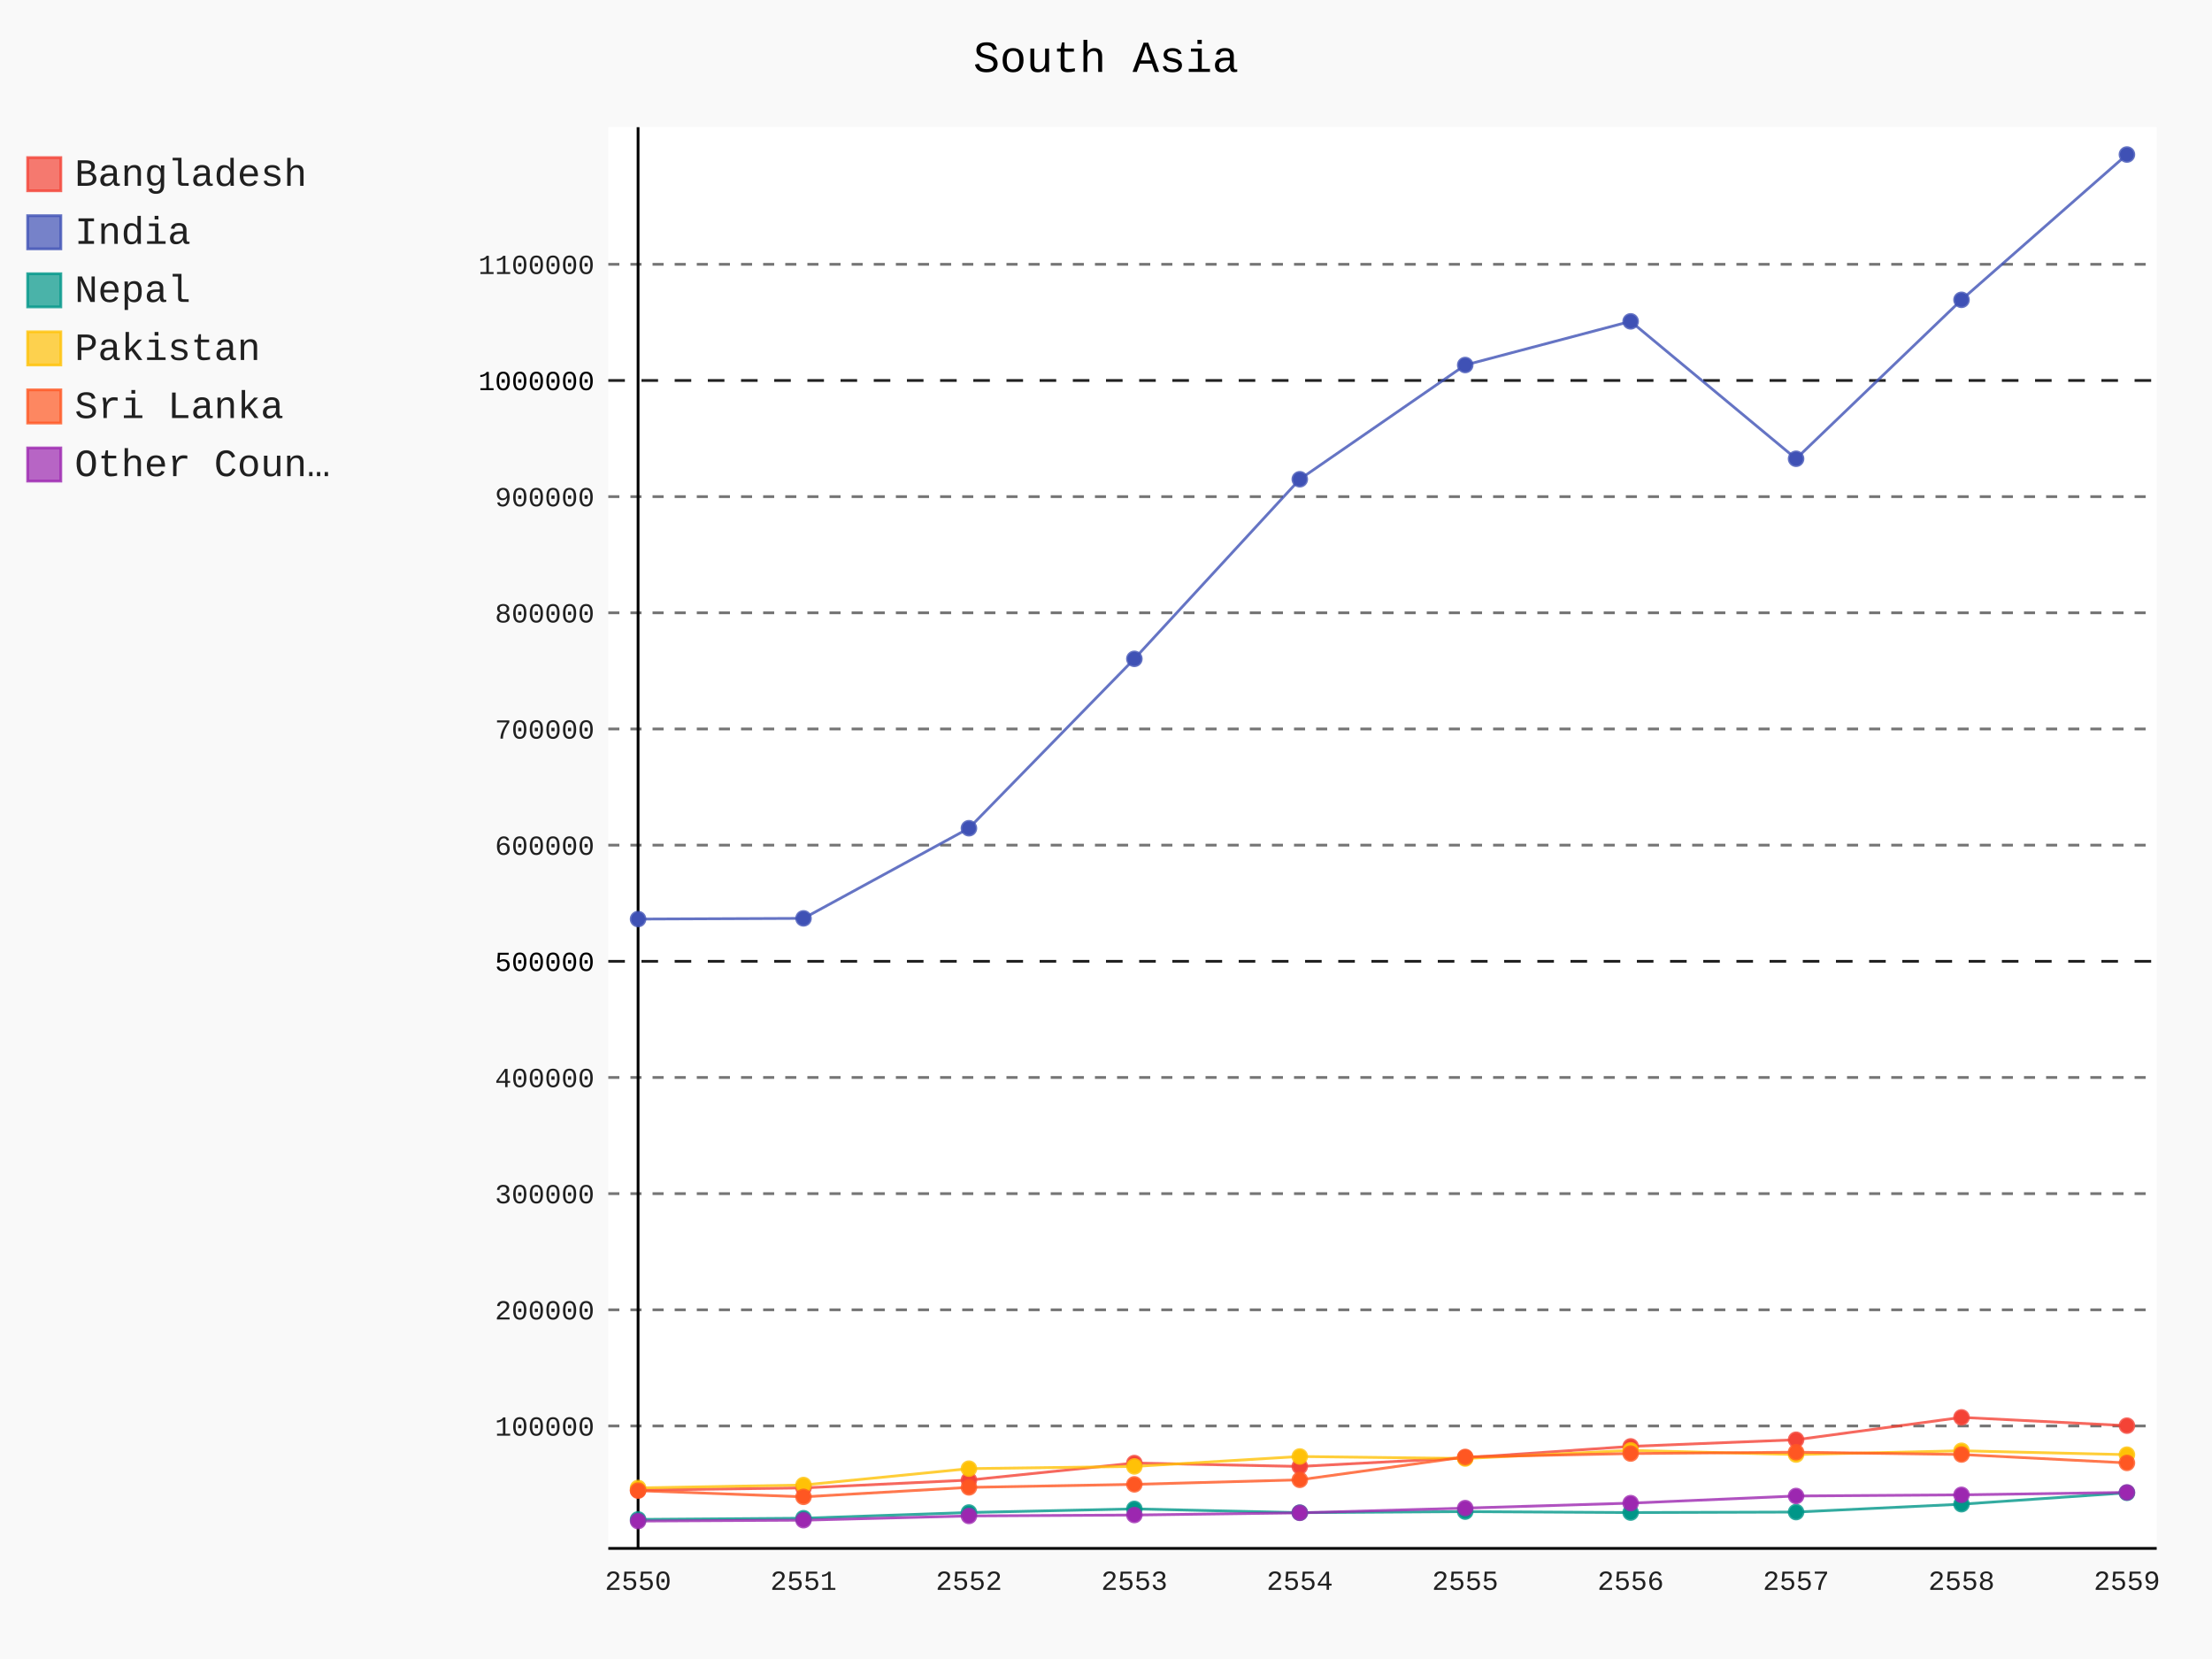
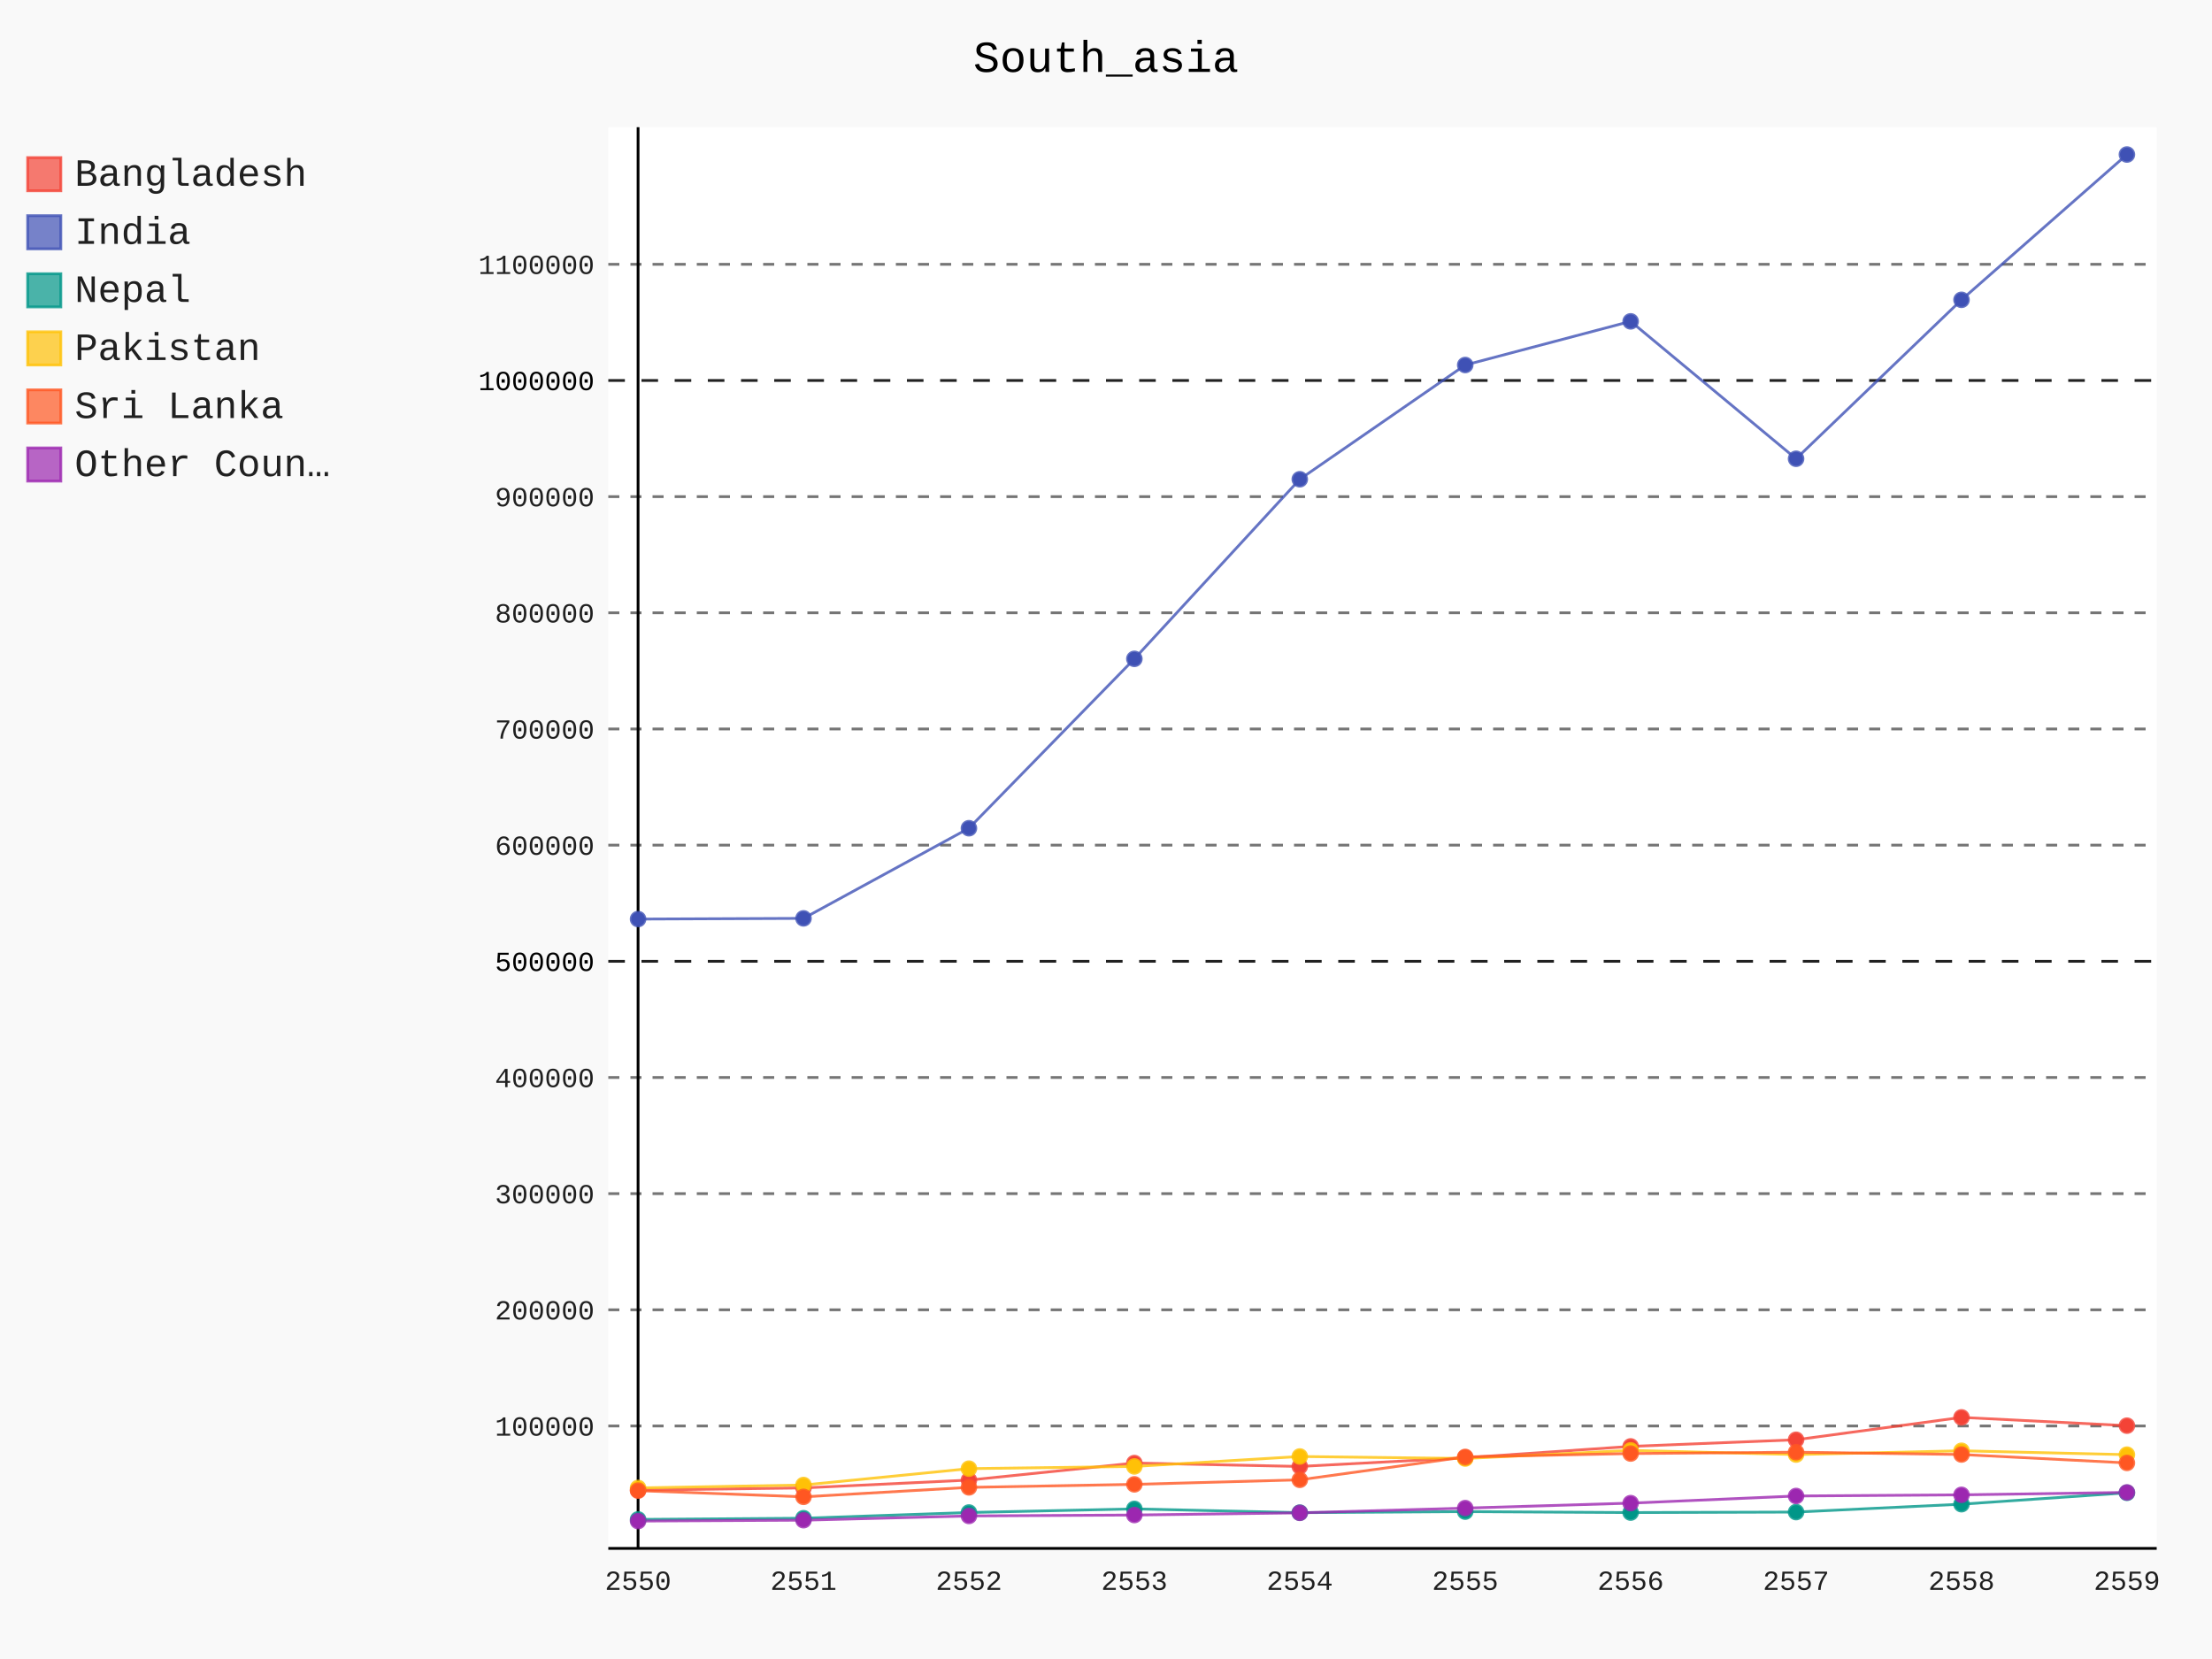
- <svg xmlns="http://www.w3.org/2000/svg" id="chart-e93bfde9-8276-47ac-8a42-afbb3a4332f7" class="pygal-chart" viewBox="0 0 800 600">
+ <svg xmlns="http://www.w3.org/2000/svg" id="chart-8c4292fe-6314-4db8-8e09-9c468b2470c1" class="pygal-chart" viewBox="0 0 800 600">
  <defs>
-     <style type="text/css">#chart-e93bfde9-8276-47ac-8a42-afbb3a4332f7{-webkit-user-select:none;-webkit-font-smoothing:antialiased;font-family:Consolas,"Liberation Mono",Menlo,Courier,monospace}#chart-e93bfde9-8276-47ac-8a42-afbb3a4332f7 .title{font-family:Consolas,"Liberation Mono",Menlo,Courier,monospace;font-size:16px}#chart-e93bfde9-8276-47ac-8a42-afbb3a4332f7 .legends .legend text{font-family:Consolas,"Liberation Mono",Menlo,Courier,monospace;font-size:14px}#chart-e93bfde9-8276-47ac-8a42-afbb3a4332f7 .axis text{font-family:Consolas,"Liberation Mono",Menlo,Courier,monospace;font-size:10px}#chart-e93bfde9-8276-47ac-8a42-afbb3a4332f7 .axis text.major{font-family:Consolas,"Liberation Mono",Menlo,Courier,monospace;font-size:10px}#chart-e93bfde9-8276-47ac-8a42-afbb3a4332f7 .text-overlay text.value{font-family:Consolas,"Liberation Mono",Menlo,Courier,monospace;font-size:16px}#chart-e93bfde9-8276-47ac-8a42-afbb3a4332f7 .text-overlay text.label{font-family:Consolas,"Liberation Mono",Menlo,Courier,monospace;font-size:10px}#chart-e93bfde9-8276-47ac-8a42-afbb3a4332f7 .tooltip{font-family:Consolas,"Liberation Mono",Menlo,Courier,monospace;font-size:14px}#chart-e93bfde9-8276-47ac-8a42-afbb3a4332f7 text.no_data{font-family:Consolas,"Liberation Mono",Menlo,Courier,monospace;font-size:64px}
- #chart-e93bfde9-8276-47ac-8a42-afbb3a4332f7{background-color:rgba(249,249,249,1)}#chart-e93bfde9-8276-47ac-8a42-afbb3a4332f7 path,#chart-e93bfde9-8276-47ac-8a42-afbb3a4332f7 line,#chart-e93bfde9-8276-47ac-8a42-afbb3a4332f7 rect,#chart-e93bfde9-8276-47ac-8a42-afbb3a4332f7 circle{-webkit-transition:150ms;-moz-transition:150ms;transition:150ms}#chart-e93bfde9-8276-47ac-8a42-afbb3a4332f7 .graph &gt; .background{fill:rgba(249,249,249,1)}#chart-e93bfde9-8276-47ac-8a42-afbb3a4332f7 .plot &gt; .background{fill:rgba(255,255,255,1)}#chart-e93bfde9-8276-47ac-8a42-afbb3a4332f7 .graph{fill:rgba(0,0,0,.87)}#chart-e93bfde9-8276-47ac-8a42-afbb3a4332f7 text.no_data{fill:rgba(0,0,0,1)}#chart-e93bfde9-8276-47ac-8a42-afbb3a4332f7 .title{fill:rgba(0,0,0,1)}#chart-e93bfde9-8276-47ac-8a42-afbb3a4332f7 .legends .legend text{fill:rgba(0,0,0,.87)}#chart-e93bfde9-8276-47ac-8a42-afbb3a4332f7 .legends .legend:hover text{fill:rgba(0,0,0,1)}#chart-e93bfde9-8276-47ac-8a42-afbb3a4332f7 .axis .line{stroke:rgba(0,0,0,1)}#chart-e93bfde9-8276-47ac-8a42-afbb3a4332f7 .axis .guide.line{stroke:rgba(0,0,0,.54)}#chart-e93bfde9-8276-47ac-8a42-afbb3a4332f7 .axis .major.line{stroke:rgba(0,0,0,.87)}#chart-e93bfde9-8276-47ac-8a42-afbb3a4332f7 .axis text.major{fill:rgba(0,0,0,1)}#chart-e93bfde9-8276-47ac-8a42-afbb3a4332f7 .axis.y .guides:hover .guide.line,#chart-e93bfde9-8276-47ac-8a42-afbb3a4332f7 .line-graph .axis.x .guides:hover .guide.line,#chart-e93bfde9-8276-47ac-8a42-afbb3a4332f7 .stackedline-graph .axis.x .guides:hover .guide.line,#chart-e93bfde9-8276-47ac-8a42-afbb3a4332f7 .xy-graph .axis.x .guides:hover .guide.line{stroke:rgba(0,0,0,1)}#chart-e93bfde9-8276-47ac-8a42-afbb3a4332f7 .axis .guides:hover text{fill:rgba(0,0,0,1)}#chart-e93bfde9-8276-47ac-8a42-afbb3a4332f7 .reactive{fill-opacity:.7;stroke-opacity:.8}#chart-e93bfde9-8276-47ac-8a42-afbb3a4332f7 .ci{stroke:rgba(0,0,0,.87)}#chart-e93bfde9-8276-47ac-8a42-afbb3a4332f7 .reactive.active,#chart-e93bfde9-8276-47ac-8a42-afbb3a4332f7 .active .reactive{fill-opacity:.8;stroke-opacity:.9;stroke-width:4}#chart-e93bfde9-8276-47ac-8a42-afbb3a4332f7 .ci .reactive.active{stroke-width:1.5}#chart-e93bfde9-8276-47ac-8a42-afbb3a4332f7 .series text{fill:rgba(0,0,0,1)}#chart-e93bfde9-8276-47ac-8a42-afbb3a4332f7 .tooltip rect{fill:rgba(255,255,255,1);stroke:rgba(0,0,0,1);-webkit-transition:opacity 150ms;-moz-transition:opacity 150ms;transition:opacity 150ms}#chart-e93bfde9-8276-47ac-8a42-afbb3a4332f7 .tooltip .label{fill:rgba(0,0,0,.87)}#chart-e93bfde9-8276-47ac-8a42-afbb3a4332f7 .tooltip .label{fill:rgba(0,0,0,.87)}#chart-e93bfde9-8276-47ac-8a42-afbb3a4332f7 .tooltip .legend{font-size:.8em;fill:rgba(0,0,0,.54)}#chart-e93bfde9-8276-47ac-8a42-afbb3a4332f7 .tooltip .x_label{font-size:.6em;fill:rgba(0,0,0,1)}#chart-e93bfde9-8276-47ac-8a42-afbb3a4332f7 .tooltip .xlink{font-size:.5em;text-decoration:underline}#chart-e93bfde9-8276-47ac-8a42-afbb3a4332f7 .tooltip .value{font-size:1.5em}#chart-e93bfde9-8276-47ac-8a42-afbb3a4332f7 .bound{font-size:.5em}#chart-e93bfde9-8276-47ac-8a42-afbb3a4332f7 .max-value{font-size:.75em;fill:rgba(0,0,0,.54)}#chart-e93bfde9-8276-47ac-8a42-afbb3a4332f7 .map-element{fill:rgba(255,255,255,1);stroke:rgba(0,0,0,.54) !important}#chart-e93bfde9-8276-47ac-8a42-afbb3a4332f7 .map-element .reactive{fill-opacity:inherit;stroke-opacity:inherit}#chart-e93bfde9-8276-47ac-8a42-afbb3a4332f7 .color-0,#chart-e93bfde9-8276-47ac-8a42-afbb3a4332f7 .color-0 a:visited{stroke:#F44336;fill:#F44336}#chart-e93bfde9-8276-47ac-8a42-afbb3a4332f7 .color-1,#chart-e93bfde9-8276-47ac-8a42-afbb3a4332f7 .color-1 a:visited{stroke:#3F51B5;fill:#3F51B5}#chart-e93bfde9-8276-47ac-8a42-afbb3a4332f7 .color-2,#chart-e93bfde9-8276-47ac-8a42-afbb3a4332f7 .color-2 a:visited{stroke:#009688;fill:#009688}#chart-e93bfde9-8276-47ac-8a42-afbb3a4332f7 .color-3,#chart-e93bfde9-8276-47ac-8a42-afbb3a4332f7 .color-3 a:visited{stroke:#FFC107;fill:#FFC107}#chart-e93bfde9-8276-47ac-8a42-afbb3a4332f7 .color-4,#chart-e93bfde9-8276-47ac-8a42-afbb3a4332f7 .color-4 a:visited{stroke:#FF5722;fill:#FF5722}#chart-e93bfde9-8276-47ac-8a42-afbb3a4332f7 .color-5,#chart-e93bfde9-8276-47ac-8a42-afbb3a4332f7 .color-5 a:visited{stroke:#9C27B0;fill:#9C27B0}#chart-e93bfde9-8276-47ac-8a42-afbb3a4332f7 .text-overlay .color-0 text{fill:black}#chart-e93bfde9-8276-47ac-8a42-afbb3a4332f7 .text-overlay .color-1 text{fill:black}#chart-e93bfde9-8276-47ac-8a42-afbb3a4332f7 .text-overlay .color-2 text{fill:black}#chart-e93bfde9-8276-47ac-8a42-afbb3a4332f7 .text-overlay .color-3 text{fill:black}#chart-e93bfde9-8276-47ac-8a42-afbb3a4332f7 .text-overlay .color-4 text{fill:black}#chart-e93bfde9-8276-47ac-8a42-afbb3a4332f7 .text-overlay .color-5 text{fill:black}
- #chart-e93bfde9-8276-47ac-8a42-afbb3a4332f7 text.no_data{text-anchor:middle}#chart-e93bfde9-8276-47ac-8a42-afbb3a4332f7 .guide.line{fill:none}#chart-e93bfde9-8276-47ac-8a42-afbb3a4332f7 .centered{text-anchor:middle}#chart-e93bfde9-8276-47ac-8a42-afbb3a4332f7 .title{text-anchor:middle}#chart-e93bfde9-8276-47ac-8a42-afbb3a4332f7 .legends .legend text{fill-opacity:1}#chart-e93bfde9-8276-47ac-8a42-afbb3a4332f7 .axis.x text{text-anchor:middle}#chart-e93bfde9-8276-47ac-8a42-afbb3a4332f7 .axis.x:not(.web) text[transform]{text-anchor:start}#chart-e93bfde9-8276-47ac-8a42-afbb3a4332f7 .axis.x:not(.web) text[transform].backwards{text-anchor:end}#chart-e93bfde9-8276-47ac-8a42-afbb3a4332f7 .axis.y text{text-anchor:end}#chart-e93bfde9-8276-47ac-8a42-afbb3a4332f7 .axis.y text[transform].backwards{text-anchor:start}#chart-e93bfde9-8276-47ac-8a42-afbb3a4332f7 .axis.y2 text{text-anchor:start}#chart-e93bfde9-8276-47ac-8a42-afbb3a4332f7 .axis.y2 text[transform].backwards{text-anchor:end}#chart-e93bfde9-8276-47ac-8a42-afbb3a4332f7 .axis .guide.line{stroke-dasharray:4,4}#chart-e93bfde9-8276-47ac-8a42-afbb3a4332f7 .axis .major.guide.line{stroke-dasharray:6,6}#chart-e93bfde9-8276-47ac-8a42-afbb3a4332f7 .horizontal .axis.y .guide.line,#chart-e93bfde9-8276-47ac-8a42-afbb3a4332f7 .horizontal .axis.y2 .guide.line,#chart-e93bfde9-8276-47ac-8a42-afbb3a4332f7 .vertical .axis.x .guide.line{opacity:0}#chart-e93bfde9-8276-47ac-8a42-afbb3a4332f7 .horizontal .axis.always_show .guide.line,#chart-e93bfde9-8276-47ac-8a42-afbb3a4332f7 .vertical .axis.always_show .guide.line{opacity:1 !important}#chart-e93bfde9-8276-47ac-8a42-afbb3a4332f7 .axis.y .guides:hover .guide.line,#chart-e93bfde9-8276-47ac-8a42-afbb3a4332f7 .axis.y2 .guides:hover .guide.line,#chart-e93bfde9-8276-47ac-8a42-afbb3a4332f7 .axis.x .guides:hover .guide.line{opacity:1}#chart-e93bfde9-8276-47ac-8a42-afbb3a4332f7 .axis .guides:hover text{opacity:1}#chart-e93bfde9-8276-47ac-8a42-afbb3a4332f7 .nofill{fill:none}#chart-e93bfde9-8276-47ac-8a42-afbb3a4332f7 .subtle-fill{fill-opacity:.2}#chart-e93bfde9-8276-47ac-8a42-afbb3a4332f7 .dot{stroke-width:1px;fill-opacity:1}#chart-e93bfde9-8276-47ac-8a42-afbb3a4332f7 .dot.active{stroke-width:5px}#chart-e93bfde9-8276-47ac-8a42-afbb3a4332f7 .dot.negative{fill:transparent}#chart-e93bfde9-8276-47ac-8a42-afbb3a4332f7 text,#chart-e93bfde9-8276-47ac-8a42-afbb3a4332f7 tspan{stroke:none !important}#chart-e93bfde9-8276-47ac-8a42-afbb3a4332f7 .series text.active{opacity:1}#chart-e93bfde9-8276-47ac-8a42-afbb3a4332f7 .tooltip rect{fill-opacity:.95;stroke-width:.5}#chart-e93bfde9-8276-47ac-8a42-afbb3a4332f7 .tooltip text{fill-opacity:1}#chart-e93bfde9-8276-47ac-8a42-afbb3a4332f7 .showable{visibility:hidden}#chart-e93bfde9-8276-47ac-8a42-afbb3a4332f7 .showable.shown{visibility:visible}#chart-e93bfde9-8276-47ac-8a42-afbb3a4332f7 .gauge-background{fill:rgba(229,229,229,1);stroke:none}#chart-e93bfde9-8276-47ac-8a42-afbb3a4332f7 .bg-lines{stroke:rgba(249,249,249,1);stroke-width:2px}</style>
+     <style type="text/css">#chart-8c4292fe-6314-4db8-8e09-9c468b2470c1{-webkit-user-select:none;-webkit-font-smoothing:antialiased;font-family:Consolas,"Liberation Mono",Menlo,Courier,monospace}#chart-8c4292fe-6314-4db8-8e09-9c468b2470c1 .title{font-family:Consolas,"Liberation Mono",Menlo,Courier,monospace;font-size:16px}#chart-8c4292fe-6314-4db8-8e09-9c468b2470c1 .legends .legend text{font-family:Consolas,"Liberation Mono",Menlo,Courier,monospace;font-size:14px}#chart-8c4292fe-6314-4db8-8e09-9c468b2470c1 .axis text{font-family:Consolas,"Liberation Mono",Menlo,Courier,monospace;font-size:10px}#chart-8c4292fe-6314-4db8-8e09-9c468b2470c1 .axis text.major{font-family:Consolas,"Liberation Mono",Menlo,Courier,monospace;font-size:10px}#chart-8c4292fe-6314-4db8-8e09-9c468b2470c1 .text-overlay text.value{font-family:Consolas,"Liberation Mono",Menlo,Courier,monospace;font-size:16px}#chart-8c4292fe-6314-4db8-8e09-9c468b2470c1 .text-overlay text.label{font-family:Consolas,"Liberation Mono",Menlo,Courier,monospace;font-size:10px}#chart-8c4292fe-6314-4db8-8e09-9c468b2470c1 .tooltip{font-family:Consolas,"Liberation Mono",Menlo,Courier,monospace;font-size:14px}#chart-8c4292fe-6314-4db8-8e09-9c468b2470c1 text.no_data{font-family:Consolas,"Liberation Mono",Menlo,Courier,monospace;font-size:64px}
+ #chart-8c4292fe-6314-4db8-8e09-9c468b2470c1{background-color:rgba(249,249,249,1)}#chart-8c4292fe-6314-4db8-8e09-9c468b2470c1 path,#chart-8c4292fe-6314-4db8-8e09-9c468b2470c1 line,#chart-8c4292fe-6314-4db8-8e09-9c468b2470c1 rect,#chart-8c4292fe-6314-4db8-8e09-9c468b2470c1 circle{-webkit-transition:150ms;-moz-transition:150ms;transition:150ms}#chart-8c4292fe-6314-4db8-8e09-9c468b2470c1 .graph &gt; .background{fill:rgba(249,249,249,1)}#chart-8c4292fe-6314-4db8-8e09-9c468b2470c1 .plot &gt; .background{fill:rgba(255,255,255,1)}#chart-8c4292fe-6314-4db8-8e09-9c468b2470c1 .graph{fill:rgba(0,0,0,.87)}#chart-8c4292fe-6314-4db8-8e09-9c468b2470c1 text.no_data{fill:rgba(0,0,0,1)}#chart-8c4292fe-6314-4db8-8e09-9c468b2470c1 .title{fill:rgba(0,0,0,1)}#chart-8c4292fe-6314-4db8-8e09-9c468b2470c1 .legends .legend text{fill:rgba(0,0,0,.87)}#chart-8c4292fe-6314-4db8-8e09-9c468b2470c1 .legends .legend:hover text{fill:rgba(0,0,0,1)}#chart-8c4292fe-6314-4db8-8e09-9c468b2470c1 .axis .line{stroke:rgba(0,0,0,1)}#chart-8c4292fe-6314-4db8-8e09-9c468b2470c1 .axis .guide.line{stroke:rgba(0,0,0,.54)}#chart-8c4292fe-6314-4db8-8e09-9c468b2470c1 .axis .major.line{stroke:rgba(0,0,0,.87)}#chart-8c4292fe-6314-4db8-8e09-9c468b2470c1 .axis text.major{fill:rgba(0,0,0,1)}#chart-8c4292fe-6314-4db8-8e09-9c468b2470c1 .axis.y .guides:hover .guide.line,#chart-8c4292fe-6314-4db8-8e09-9c468b2470c1 .line-graph .axis.x .guides:hover .guide.line,#chart-8c4292fe-6314-4db8-8e09-9c468b2470c1 .stackedline-graph .axis.x .guides:hover .guide.line,#chart-8c4292fe-6314-4db8-8e09-9c468b2470c1 .xy-graph .axis.x .guides:hover .guide.line{stroke:rgba(0,0,0,1)}#chart-8c4292fe-6314-4db8-8e09-9c468b2470c1 .axis .guides:hover text{fill:rgba(0,0,0,1)}#chart-8c4292fe-6314-4db8-8e09-9c468b2470c1 .reactive{fill-opacity:.7;stroke-opacity:.8}#chart-8c4292fe-6314-4db8-8e09-9c468b2470c1 .ci{stroke:rgba(0,0,0,.87)}#chart-8c4292fe-6314-4db8-8e09-9c468b2470c1 .reactive.active,#chart-8c4292fe-6314-4db8-8e09-9c468b2470c1 .active .reactive{fill-opacity:.8;stroke-opacity:.9;stroke-width:4}#chart-8c4292fe-6314-4db8-8e09-9c468b2470c1 .ci .reactive.active{stroke-width:1.5}#chart-8c4292fe-6314-4db8-8e09-9c468b2470c1 .series text{fill:rgba(0,0,0,1)}#chart-8c4292fe-6314-4db8-8e09-9c468b2470c1 .tooltip rect{fill:rgba(255,255,255,1);stroke:rgba(0,0,0,1);-webkit-transition:opacity 150ms;-moz-transition:opacity 150ms;transition:opacity 150ms}#chart-8c4292fe-6314-4db8-8e09-9c468b2470c1 .tooltip .label{fill:rgba(0,0,0,.87)}#chart-8c4292fe-6314-4db8-8e09-9c468b2470c1 .tooltip .label{fill:rgba(0,0,0,.87)}#chart-8c4292fe-6314-4db8-8e09-9c468b2470c1 .tooltip .legend{font-size:.8em;fill:rgba(0,0,0,.54)}#chart-8c4292fe-6314-4db8-8e09-9c468b2470c1 .tooltip .x_label{font-size:.6em;fill:rgba(0,0,0,1)}#chart-8c4292fe-6314-4db8-8e09-9c468b2470c1 .tooltip .xlink{font-size:.5em;text-decoration:underline}#chart-8c4292fe-6314-4db8-8e09-9c468b2470c1 .tooltip .value{font-size:1.5em}#chart-8c4292fe-6314-4db8-8e09-9c468b2470c1 .bound{font-size:.5em}#chart-8c4292fe-6314-4db8-8e09-9c468b2470c1 .max-value{font-size:.75em;fill:rgba(0,0,0,.54)}#chart-8c4292fe-6314-4db8-8e09-9c468b2470c1 .map-element{fill:rgba(255,255,255,1);stroke:rgba(0,0,0,.54) !important}#chart-8c4292fe-6314-4db8-8e09-9c468b2470c1 .map-element .reactive{fill-opacity:inherit;stroke-opacity:inherit}#chart-8c4292fe-6314-4db8-8e09-9c468b2470c1 .color-0,#chart-8c4292fe-6314-4db8-8e09-9c468b2470c1 .color-0 a:visited{stroke:#F44336;fill:#F44336}#chart-8c4292fe-6314-4db8-8e09-9c468b2470c1 .color-1,#chart-8c4292fe-6314-4db8-8e09-9c468b2470c1 .color-1 a:visited{stroke:#3F51B5;fill:#3F51B5}#chart-8c4292fe-6314-4db8-8e09-9c468b2470c1 .color-2,#chart-8c4292fe-6314-4db8-8e09-9c468b2470c1 .color-2 a:visited{stroke:#009688;fill:#009688}#chart-8c4292fe-6314-4db8-8e09-9c468b2470c1 .color-3,#chart-8c4292fe-6314-4db8-8e09-9c468b2470c1 .color-3 a:visited{stroke:#FFC107;fill:#FFC107}#chart-8c4292fe-6314-4db8-8e09-9c468b2470c1 .color-4,#chart-8c4292fe-6314-4db8-8e09-9c468b2470c1 .color-4 a:visited{stroke:#FF5722;fill:#FF5722}#chart-8c4292fe-6314-4db8-8e09-9c468b2470c1 .color-5,#chart-8c4292fe-6314-4db8-8e09-9c468b2470c1 .color-5 a:visited{stroke:#9C27B0;fill:#9C27B0}#chart-8c4292fe-6314-4db8-8e09-9c468b2470c1 .text-overlay .color-0 text{fill:black}#chart-8c4292fe-6314-4db8-8e09-9c468b2470c1 .text-overlay .color-1 text{fill:black}#chart-8c4292fe-6314-4db8-8e09-9c468b2470c1 .text-overlay .color-2 text{fill:black}#chart-8c4292fe-6314-4db8-8e09-9c468b2470c1 .text-overlay .color-3 text{fill:black}#chart-8c4292fe-6314-4db8-8e09-9c468b2470c1 .text-overlay .color-4 text{fill:black}#chart-8c4292fe-6314-4db8-8e09-9c468b2470c1 .text-overlay .color-5 text{fill:black}
+ #chart-8c4292fe-6314-4db8-8e09-9c468b2470c1 text.no_data{text-anchor:middle}#chart-8c4292fe-6314-4db8-8e09-9c468b2470c1 .guide.line{fill:none}#chart-8c4292fe-6314-4db8-8e09-9c468b2470c1 .centered{text-anchor:middle}#chart-8c4292fe-6314-4db8-8e09-9c468b2470c1 .title{text-anchor:middle}#chart-8c4292fe-6314-4db8-8e09-9c468b2470c1 .legends .legend text{fill-opacity:1}#chart-8c4292fe-6314-4db8-8e09-9c468b2470c1 .axis.x text{text-anchor:middle}#chart-8c4292fe-6314-4db8-8e09-9c468b2470c1 .axis.x:not(.web) text[transform]{text-anchor:start}#chart-8c4292fe-6314-4db8-8e09-9c468b2470c1 .axis.x:not(.web) text[transform].backwards{text-anchor:end}#chart-8c4292fe-6314-4db8-8e09-9c468b2470c1 .axis.y text{text-anchor:end}#chart-8c4292fe-6314-4db8-8e09-9c468b2470c1 .axis.y text[transform].backwards{text-anchor:start}#chart-8c4292fe-6314-4db8-8e09-9c468b2470c1 .axis.y2 text{text-anchor:start}#chart-8c4292fe-6314-4db8-8e09-9c468b2470c1 .axis.y2 text[transform].backwards{text-anchor:end}#chart-8c4292fe-6314-4db8-8e09-9c468b2470c1 .axis .guide.line{stroke-dasharray:4,4}#chart-8c4292fe-6314-4db8-8e09-9c468b2470c1 .axis .major.guide.line{stroke-dasharray:6,6}#chart-8c4292fe-6314-4db8-8e09-9c468b2470c1 .horizontal .axis.y .guide.line,#chart-8c4292fe-6314-4db8-8e09-9c468b2470c1 .horizontal .axis.y2 .guide.line,#chart-8c4292fe-6314-4db8-8e09-9c468b2470c1 .vertical .axis.x .guide.line{opacity:0}#chart-8c4292fe-6314-4db8-8e09-9c468b2470c1 .horizontal .axis.always_show .guide.line,#chart-8c4292fe-6314-4db8-8e09-9c468b2470c1 .vertical .axis.always_show .guide.line{opacity:1 !important}#chart-8c4292fe-6314-4db8-8e09-9c468b2470c1 .axis.y .guides:hover .guide.line,#chart-8c4292fe-6314-4db8-8e09-9c468b2470c1 .axis.y2 .guides:hover .guide.line,#chart-8c4292fe-6314-4db8-8e09-9c468b2470c1 .axis.x .guides:hover .guide.line{opacity:1}#chart-8c4292fe-6314-4db8-8e09-9c468b2470c1 .axis .guides:hover text{opacity:1}#chart-8c4292fe-6314-4db8-8e09-9c468b2470c1 .nofill{fill:none}#chart-8c4292fe-6314-4db8-8e09-9c468b2470c1 .subtle-fill{fill-opacity:.2}#chart-8c4292fe-6314-4db8-8e09-9c468b2470c1 .dot{stroke-width:1px;fill-opacity:1}#chart-8c4292fe-6314-4db8-8e09-9c468b2470c1 .dot.active{stroke-width:5px}#chart-8c4292fe-6314-4db8-8e09-9c468b2470c1 .dot.negative{fill:transparent}#chart-8c4292fe-6314-4db8-8e09-9c468b2470c1 text,#chart-8c4292fe-6314-4db8-8e09-9c468b2470c1 tspan{stroke:none !important}#chart-8c4292fe-6314-4db8-8e09-9c468b2470c1 .series text.active{opacity:1}#chart-8c4292fe-6314-4db8-8e09-9c468b2470c1 .tooltip rect{fill-opacity:.95;stroke-width:.5}#chart-8c4292fe-6314-4db8-8e09-9c468b2470c1 .tooltip text{fill-opacity:1}#chart-8c4292fe-6314-4db8-8e09-9c468b2470c1 .showable{visibility:hidden}#chart-8c4292fe-6314-4db8-8e09-9c468b2470c1 .showable.shown{visibility:visible}#chart-8c4292fe-6314-4db8-8e09-9c468b2470c1 .gauge-background{fill:rgba(229,229,229,1);stroke:none}#chart-8c4292fe-6314-4db8-8e09-9c468b2470c1 .bg-lines{stroke:rgba(249,249,249,1);stroke-width:2px}</style>
  </defs>
  <g class="graph line-graph vertical">
    <rect class="background" height="600" width="800" x="0" y="0" />
    <g class="plot" transform="translate(220, 46)">
      <rect class="background" height="514" width="560.0" x="0" y="0" />
      <g class="axis y always_show">
        <path class="line" d="M0 514 h560" />
        <g class="guides">
          <path class="guide line" d="M0 469.722 h560" />
          <text class="" x="-5" y="473.222">100000</text>
        </g>
        <g class="guides">
          <path class="guide line" d="M0 427.709 h560" />
          <text class="" x="-5" y="431.209">200000</text>
        </g>
        <g class="guides">
          <path class="guide line" d="M0 385.696 h560" />
          <text class="" x="-5" y="389.196">300000</text>
        </g>
        <g class="guides">
          <path class="guide line" d="M0 343.683 h560" />
          <text class="" x="-5" y="347.183">400000</text>
        </g>
        <g class="guides">
          <path class="major guide line" d="M0 301.669 h560" />
          <text class="major" x="-5" y="305.169">500000</text>
        </g>
        <g class="guides">
          <path class="guide line" d="M0 259.656 h560" />
          <text class="" x="-5" y="263.156">600000</text>
        </g>
        <g class="guides">
          <path class="guide line" d="M0 217.643 h560" />
          <text class="" x="-5" y="221.143">700000</text>
        </g>
        <g class="guides">
          <path class="guide line" d="M0 175.63 h560" />
          <text class="" x="-5" y="179.13">800000</text>
        </g>
        <g class="guides">
          <path class="guide line" d="M0 133.617 h560" />
          <text class="" x="-5" y="137.117">900000</text>
        </g>
        <g class="guides">
          <path class="major guide line" d="M0 91.604 h560" />
          <text class="major" x="-5" y="95.104">1000000</text>
        </g>
        <g class="guides">
          <path class="guide line" d="M0 49.59 h560" />
          <text class="" x="-5" y="53.09">1100000</text>
        </g>
      </g>
      <g class="axis x">
        <g class="guides">
          <path class="line" d="M10.769 0 v514" />
          <text class="" x="10.769" y="529.0">2550</text>
        </g>
        <g class="guides">
          <path class="guide line" d="M70.598 0 v514" />
          <text class="" x="70.598" y="529.0">2551</text>
        </g>
        <g class="guides">
          <path class="guide line" d="M130.427 0 v514" />
          <text class="" x="130.427" y="529.0">2552</text>
        </g>
        <g class="guides">
          <path class="guide line" d="M190.256 0 v514" />
          <text class="" x="190.256" y="529.0">2553</text>
        </g>
        <g class="guides">
          <path class="guide line" d="M250.085 0 v514" />
          <text class="" x="250.085" y="529.0">2554</text>
        </g>
        <g class="guides">
          <path class="guide line" d="M309.915 0 v514" />
          <text class="" x="309.915" y="529.0">2555</text>
        </g>
        <g class="guides">
          <path class="guide line" d="M369.744 0 v514" />
          <text class="" x="369.744" y="529.0">2556</text>
        </g>
        <g class="guides">
          <path class="guide line" d="M429.573 0 v514" />
          <text class="" x="429.573" y="529.0">2557</text>
        </g>
        <g class="guides">
          <path class="guide line" d="M489.402 0 v514" />
          <text class="" x="489.402" y="529.0">2558</text>
        </g>
        <g class="guides">
          <path class="guide line" d="M549.231 0 v514" />
          <text class="" x="549.231" y="529.0">2559</text>
        </g>
      </g>
      <g class="series serie-0 color-0">
        <path class="line reactive nofill" d="M10.769 492.918 L70.598 492.123 130.427 489.292 190.256 483.132 250.085 484.364 309.915 481.21 369.744 477.109 429.573 474.707 489.402 466.616 549.231 469.612" />
      </g>
      <g class="series serie-1 color-1">
        <path class="line reactive nofill" d="M10.769 286.395 L70.598 286.14 130.427 253.537 190.256 192.279 250.085 127.327 309.915 86.012 369.744 70.224 429.573 119.919 489.402 62.437 549.231 9.885" />
      </g>
      <g class="series serie-2 color-2">
        <path class="line reactive nofill" d="M10.769 503.523 L70.598 503.085 130.427 501.022 190.256 499.711 250.085 501.072 309.915 500.696 369.744 501.041 429.573 500.859 489.402 498.006 549.231 493.886" />
      </g>
      <g class="series serie-3 color-3">
        <path class="line reactive nofill" d="M10.769 492.134 L70.598 491.078 130.427 485.158 190.256 484.355 250.085 480.76 309.915 481.493 369.744 478.551 429.573 480.058 489.402 478.698 549.231 480.096" />
      </g>
      <g class="series serie-4 color-4">
        <path class="line reactive nofill" d="M10.769 493.112 L70.598 495.353 130.427 491.931 190.256 490.839 250.085 489.201 309.915 480.92 369.744 479.696 429.573 479.2 489.402 480.043 549.231 483.084" />
      </g>
      <g class="series serie-5 color-5">
        <path class="line reactive nofill" d="M10.769 504.115 L70.598 503.798 130.427 502.26 190.256 501.93 250.085 501.137 309.915 499.429 369.744 497.629 429.573 495.048 489.402 494.633 549.231 493.756" />
      </g>
    </g>
    <g class="titles">
-       <text class="title plot_title" x="400.0" y="26">South Asia</text>
+       <text class="title plot_title" x="400.0" y="26">South_asia</text>
    </g>
    <g class="plot overlay" transform="translate(220, 46)">
      <g class="series serie-0 color-0">
        <g class="dots">
          <circle class="dot reactive tooltip-trigger" cx="10.769" cy="492.918" r="2.5" />
        </g>
        <g class="dots">
          <circle class="dot reactive tooltip-trigger" cx="70.598" cy="492.123" r="2.5" />
        </g>
        <g class="dots">
          <circle class="dot reactive tooltip-trigger" cx="130.427" cy="489.292" r="2.5" />
        </g>
        <g class="dots">
          <circle class="dot reactive tooltip-trigger" cx="190.256" cy="483.132" r="2.5" />
        </g>
        <g class="dots">
          <circle class="dot reactive tooltip-trigger" cx="250.085" cy="484.364" r="2.5" />
        </g>
        <g class="dots">
          <circle class="dot reactive tooltip-trigger" cx="309.915" cy="481.21" r="2.5" />
        </g>
        <g class="dots">
          <circle class="dot reactive tooltip-trigger" cx="369.744" cy="477.109" r="2.5" />
        </g>
        <g class="dots">
          <circle class="dot reactive tooltip-trigger" cx="429.573" cy="474.707" r="2.5" />
        </g>
        <g class="dots">
          <circle class="dot reactive tooltip-trigger" cx="489.402" cy="466.616" r="2.5" />
        </g>
        <g class="dots">
          <circle class="dot reactive tooltip-trigger" cx="549.231" cy="469.612" r="2.5" />
        </g>
      </g>
      <g class="series serie-1 color-1">
        <g class="dots">
          <circle class="dot reactive tooltip-trigger" cx="10.769" cy="286.395" r="2.5" />
        </g>
        <g class="dots">
          <circle class="dot reactive tooltip-trigger" cx="70.598" cy="286.14" r="2.5" />
        </g>
        <g class="dots">
          <circle class="dot reactive tooltip-trigger" cx="130.427" cy="253.537" r="2.5" />
        </g>
        <g class="dots">
          <circle class="dot reactive tooltip-trigger" cx="190.256" cy="192.279" r="2.5" />
        </g>
        <g class="dots">
          <circle class="dot reactive tooltip-trigger" cx="250.085" cy="127.327" r="2.5" />
        </g>
        <g class="dots">
          <circle class="dot reactive tooltip-trigger" cx="309.915" cy="86.012" r="2.5" />
        </g>
        <g class="dots">
          <circle class="dot reactive tooltip-trigger" cx="369.744" cy="70.224" r="2.5" />
        </g>
        <g class="dots">
          <circle class="dot reactive tooltip-trigger" cx="429.573" cy="119.919" r="2.5" />
        </g>
        <g class="dots">
          <circle class="dot reactive tooltip-trigger" cx="489.402" cy="62.437" r="2.5" />
        </g>
        <g class="dots">
          <circle class="dot reactive tooltip-trigger" cx="549.231" cy="9.885" r="2.5" />
        </g>
      </g>
      <g class="series serie-2 color-2">
        <g class="dots">
          <circle class="dot reactive tooltip-trigger" cx="10.769" cy="503.523" r="2.5" />
        </g>
        <g class="dots">
          <circle class="dot reactive tooltip-trigger" cx="70.598" cy="503.085" r="2.5" />
        </g>
        <g class="dots">
          <circle class="dot reactive tooltip-trigger" cx="130.427" cy="501.022" r="2.5" />
        </g>
        <g class="dots">
          <circle class="dot reactive tooltip-trigger" cx="190.256" cy="499.711" r="2.5" />
        </g>
        <g class="dots">
          <circle class="dot reactive tooltip-trigger" cx="250.085" cy="501.072" r="2.5" />
        </g>
        <g class="dots">
          <circle class="dot reactive tooltip-trigger" cx="309.915" cy="500.696" r="2.5" />
        </g>
        <g class="dots">
          <circle class="dot reactive tooltip-trigger" cx="369.744" cy="501.041" r="2.5" />
        </g>
        <g class="dots">
          <circle class="dot reactive tooltip-trigger" cx="429.573" cy="500.859" r="2.5" />
        </g>
        <g class="dots">
          <circle class="dot reactive tooltip-trigger" cx="489.402" cy="498.006" r="2.5" />
        </g>
        <g class="dots">
          <circle class="dot reactive tooltip-trigger" cx="549.231" cy="493.886" r="2.5" />
        </g>
      </g>
      <g class="series serie-3 color-3">
        <g class="dots">
          <circle class="dot reactive tooltip-trigger" cx="10.769" cy="492.134" r="2.5" />
        </g>
        <g class="dots">
          <circle class="dot reactive tooltip-trigger" cx="70.598" cy="491.078" r="2.5" />
        </g>
        <g class="dots">
          <circle class="dot reactive tooltip-trigger" cx="130.427" cy="485.158" r="2.5" />
        </g>
        <g class="dots">
          <circle class="dot reactive tooltip-trigger" cx="190.256" cy="484.355" r="2.5" />
        </g>
        <g class="dots">
          <circle class="dot reactive tooltip-trigger" cx="250.085" cy="480.76" r="2.5" />
        </g>
        <g class="dots">
          <circle class="dot reactive tooltip-trigger" cx="309.915" cy="481.493" r="2.5" />
        </g>
        <g class="dots">
          <circle class="dot reactive tooltip-trigger" cx="369.744" cy="478.551" r="2.5" />
        </g>
        <g class="dots">
          <circle class="dot reactive tooltip-trigger" cx="429.573" cy="480.058" r="2.5" />
        </g>
        <g class="dots">
          <circle class="dot reactive tooltip-trigger" cx="489.402" cy="478.698" r="2.5" />
        </g>
        <g class="dots">
          <circle class="dot reactive tooltip-trigger" cx="549.231" cy="480.096" r="2.5" />
        </g>
      </g>
      <g class="series serie-4 color-4">
        <g class="dots">
          <circle class="dot reactive tooltip-trigger" cx="10.769" cy="493.112" r="2.5" />
        </g>
        <g class="dots">
          <circle class="dot reactive tooltip-trigger" cx="70.598" cy="495.353" r="2.5" />
        </g>
        <g class="dots">
          <circle class="dot reactive tooltip-trigger" cx="130.427" cy="491.931" r="2.5" />
        </g>
        <g class="dots">
          <circle class="dot reactive tooltip-trigger" cx="190.256" cy="490.839" r="2.5" />
        </g>
        <g class="dots">
          <circle class="dot reactive tooltip-trigger" cx="250.085" cy="489.201" r="2.5" />
        </g>
        <g class="dots">
          <circle class="dot reactive tooltip-trigger" cx="309.915" cy="480.92" r="2.5" />
        </g>
        <g class="dots">
          <circle class="dot reactive tooltip-trigger" cx="369.744" cy="479.696" r="2.5" />
        </g>
        <g class="dots">
          <circle class="dot reactive tooltip-trigger" cx="429.573" cy="479.2" r="2.5" />
        </g>
        <g class="dots">
          <circle class="dot reactive tooltip-trigger" cx="489.402" cy="480.043" r="2.5" />
        </g>
        <g class="dots">
          <circle class="dot reactive tooltip-trigger" cx="549.231" cy="483.084" r="2.5" />
        </g>
      </g>
      <g class="series serie-5 color-5">
        <g class="dots">
          <circle class="dot reactive tooltip-trigger" cx="10.769" cy="504.115" r="2.5" />
        </g>
        <g class="dots">
          <circle class="dot reactive tooltip-trigger" cx="70.598" cy="503.798" r="2.5" />
        </g>
        <g class="dots">
          <circle class="dot reactive tooltip-trigger" cx="130.427" cy="502.26" r="2.5" />
        </g>
        <g class="dots">
          <circle class="dot reactive tooltip-trigger" cx="190.256" cy="501.93" r="2.5" />
        </g>
        <g class="dots">
          <circle class="dot reactive tooltip-trigger" cx="250.085" cy="501.137" r="2.5" />
        </g>
        <g class="dots">
          <circle class="dot reactive tooltip-trigger" cx="309.915" cy="499.429" r="2.5" />
        </g>
        <g class="dots">
          <circle class="dot reactive tooltip-trigger" cx="369.744" cy="497.629" r="2.5" />
        </g>
        <g class="dots">
          <circle class="dot reactive tooltip-trigger" cx="429.573" cy="495.048" r="2.5" />
        </g>
        <g class="dots">
          <circle class="dot reactive tooltip-trigger" cx="489.402" cy="494.633" r="2.5" />
        </g>
        <g class="dots">
          <circle class="dot reactive tooltip-trigger" cx="549.231" cy="493.756" r="2.5" />
        </g>
      </g>
    </g>
    <g class="plot text-overlay" transform="translate(220, 46)">
      <g class="series serie-0 color-0" />
      <g class="series serie-1 color-1" />
      <g class="series serie-2 color-2" />
      <g class="series serie-3 color-3" />
      <g class="series serie-4 color-4" />
      <g class="series serie-5 color-5" />
    </g>
    <g class="plot tooltip-overlay" transform="translate(220, 46)">
      <g class="tooltip" style="opacity: 0" transform="translate(0 0)">
        <rect class="tooltip-box" height="0" rx="0" ry="0" width="0" />
        <g class="text" />
      </g>
    </g>
    <g class="legends" transform="translate(10, 56)">
      <g class="legend reactive activate-serie" id="activate-serie-0">
        <rect class="color-0 reactive" height="12" width="12" x="0.0" y="1.0" />
        <text x="17.0" y="11.2">    Bangladesh</text>
      </g>
      <g class="legend reactive activate-serie" id="activate-serie-1">
        <rect class="color-1 reactive" height="12" width="12" x="0.0" y="22.0" />
        <text x="17.0" y="32.2">    India</text>
      </g>
      <g class="legend reactive activate-serie" id="activate-serie-2">
        <rect class="color-2 reactive" height="12" width="12" x="0.0" y="43.0" />
        <text x="17.0" y="53.2">    Nepal</text>
      </g>
      <g class="legend reactive activate-serie" id="activate-serie-3">
        <rect class="color-3 reactive" height="12" width="12" x="0.0" y="64.0" />
        <text x="17.0" y="74.2">    Pakistan</text>
      </g>
      <g class="legend reactive activate-serie" id="activate-serie-4">
        <rect class="color-4 reactive" height="12" width="12" x="0.0" y="85.0" />
        <text x="17.0" y="95.2">    Sri Lanka</text>
      </g>
      <g class="legend reactive activate-serie" id="activate-serie-5">
        <rect class="color-5 reactive" height="12" width="12" x="0.0" y="106.0" />
        <text x="17.0" y="116.2">    Other Coun…</text>
      </g>
    </g>
    <g class="legends" transform="translate(790, 56)" />
  </g>
</svg>
